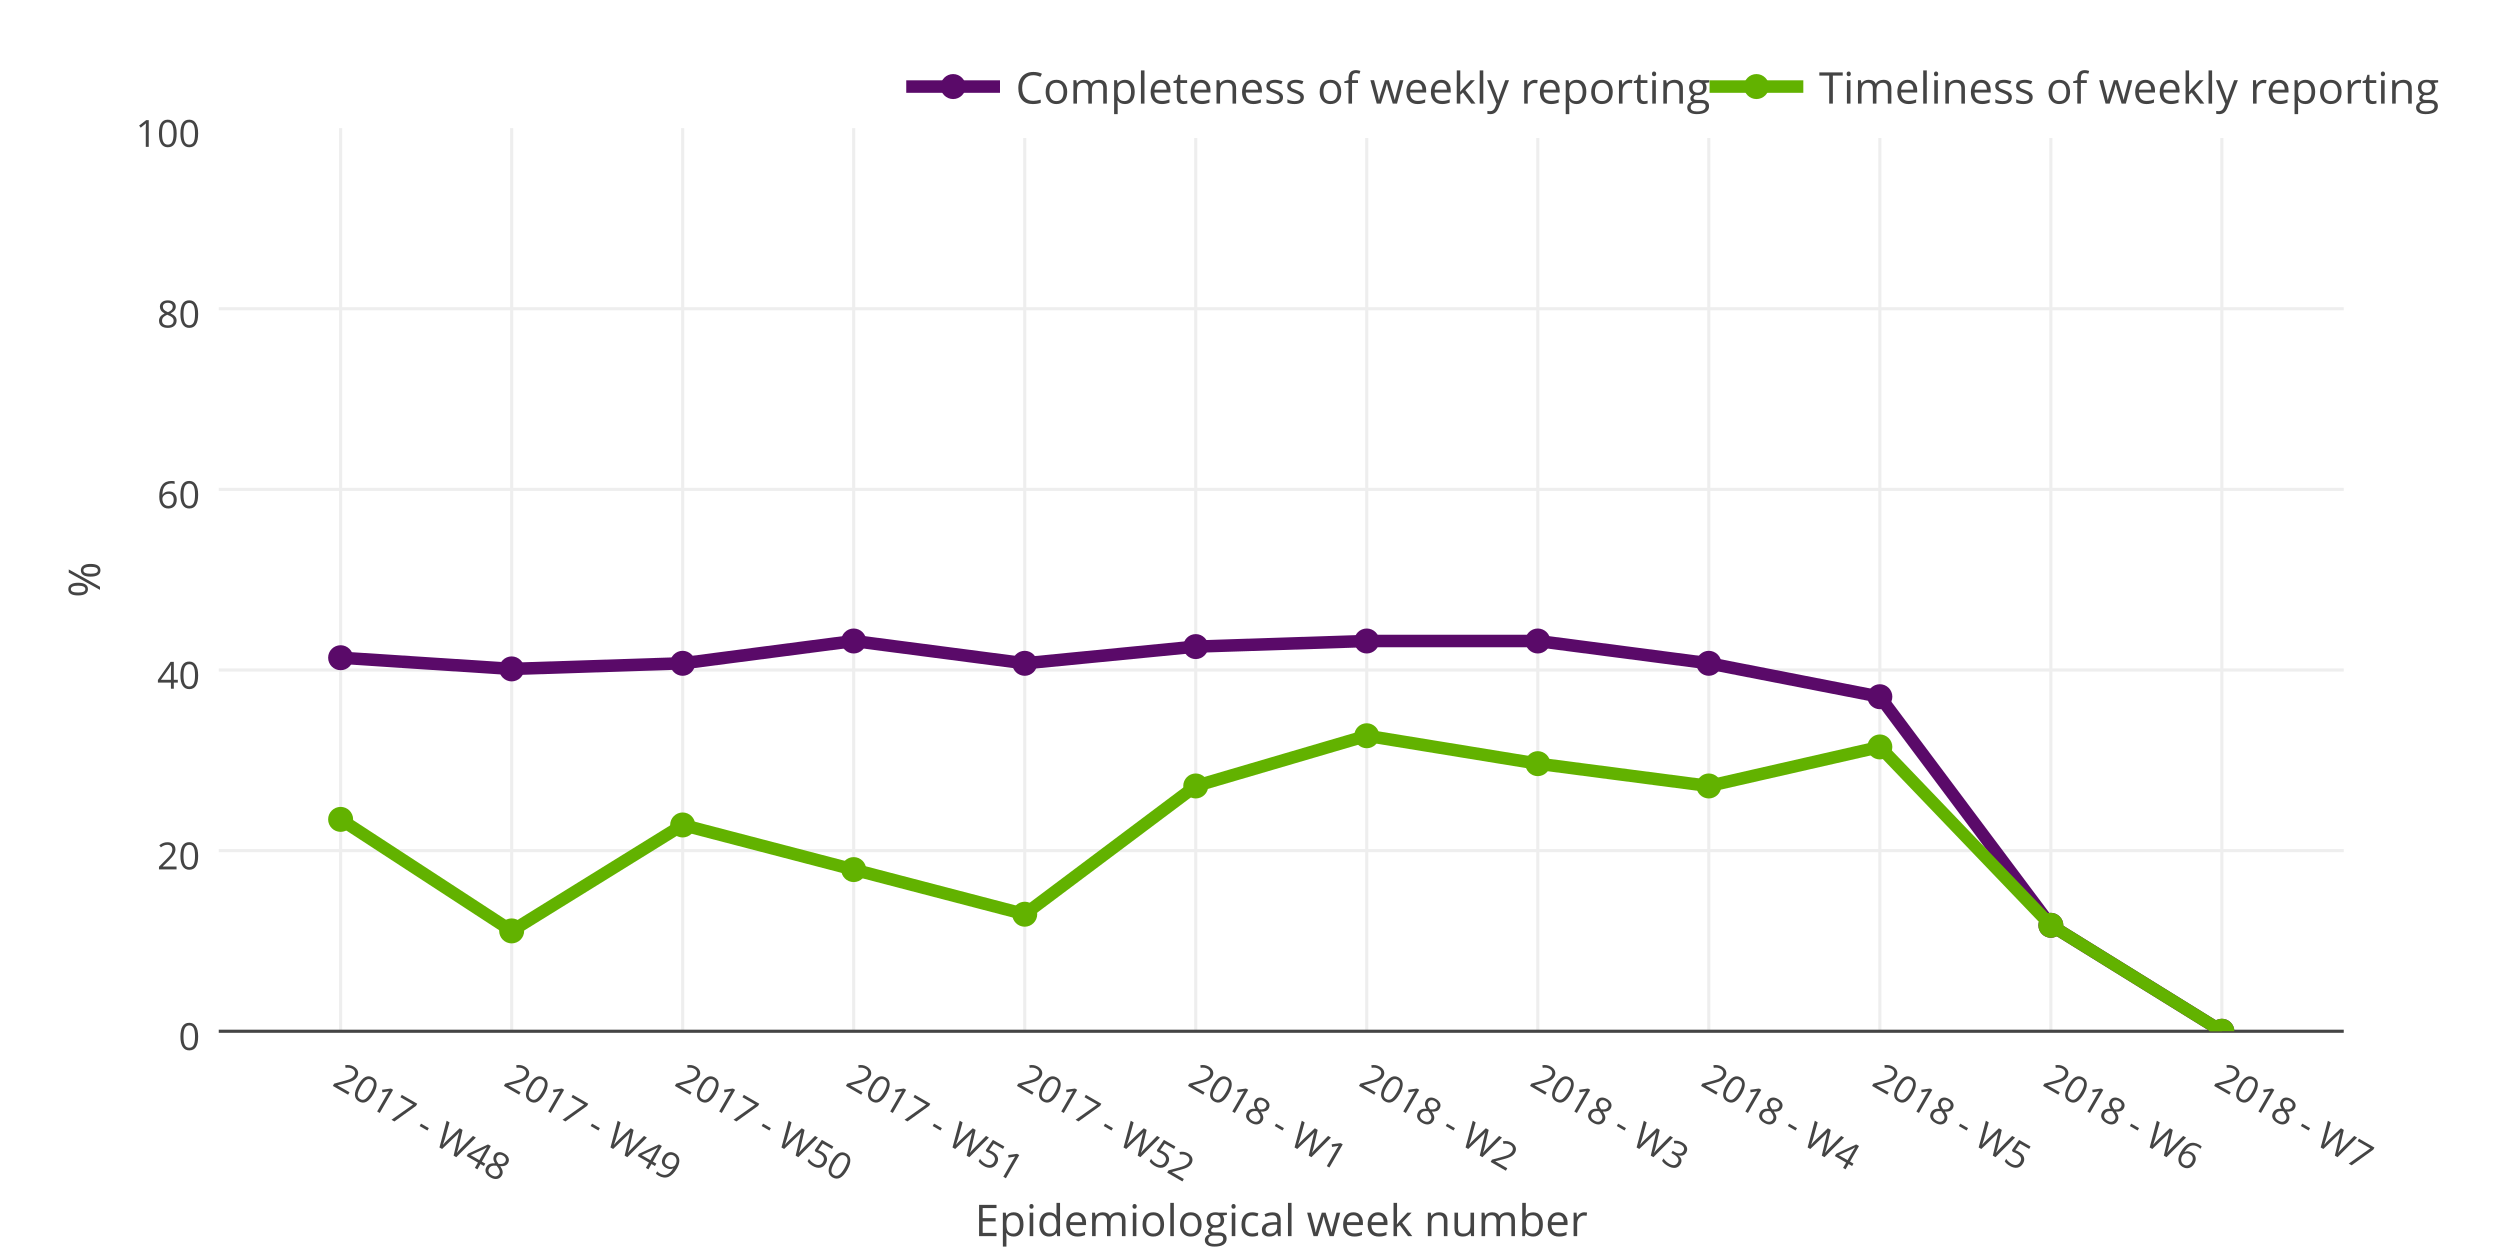
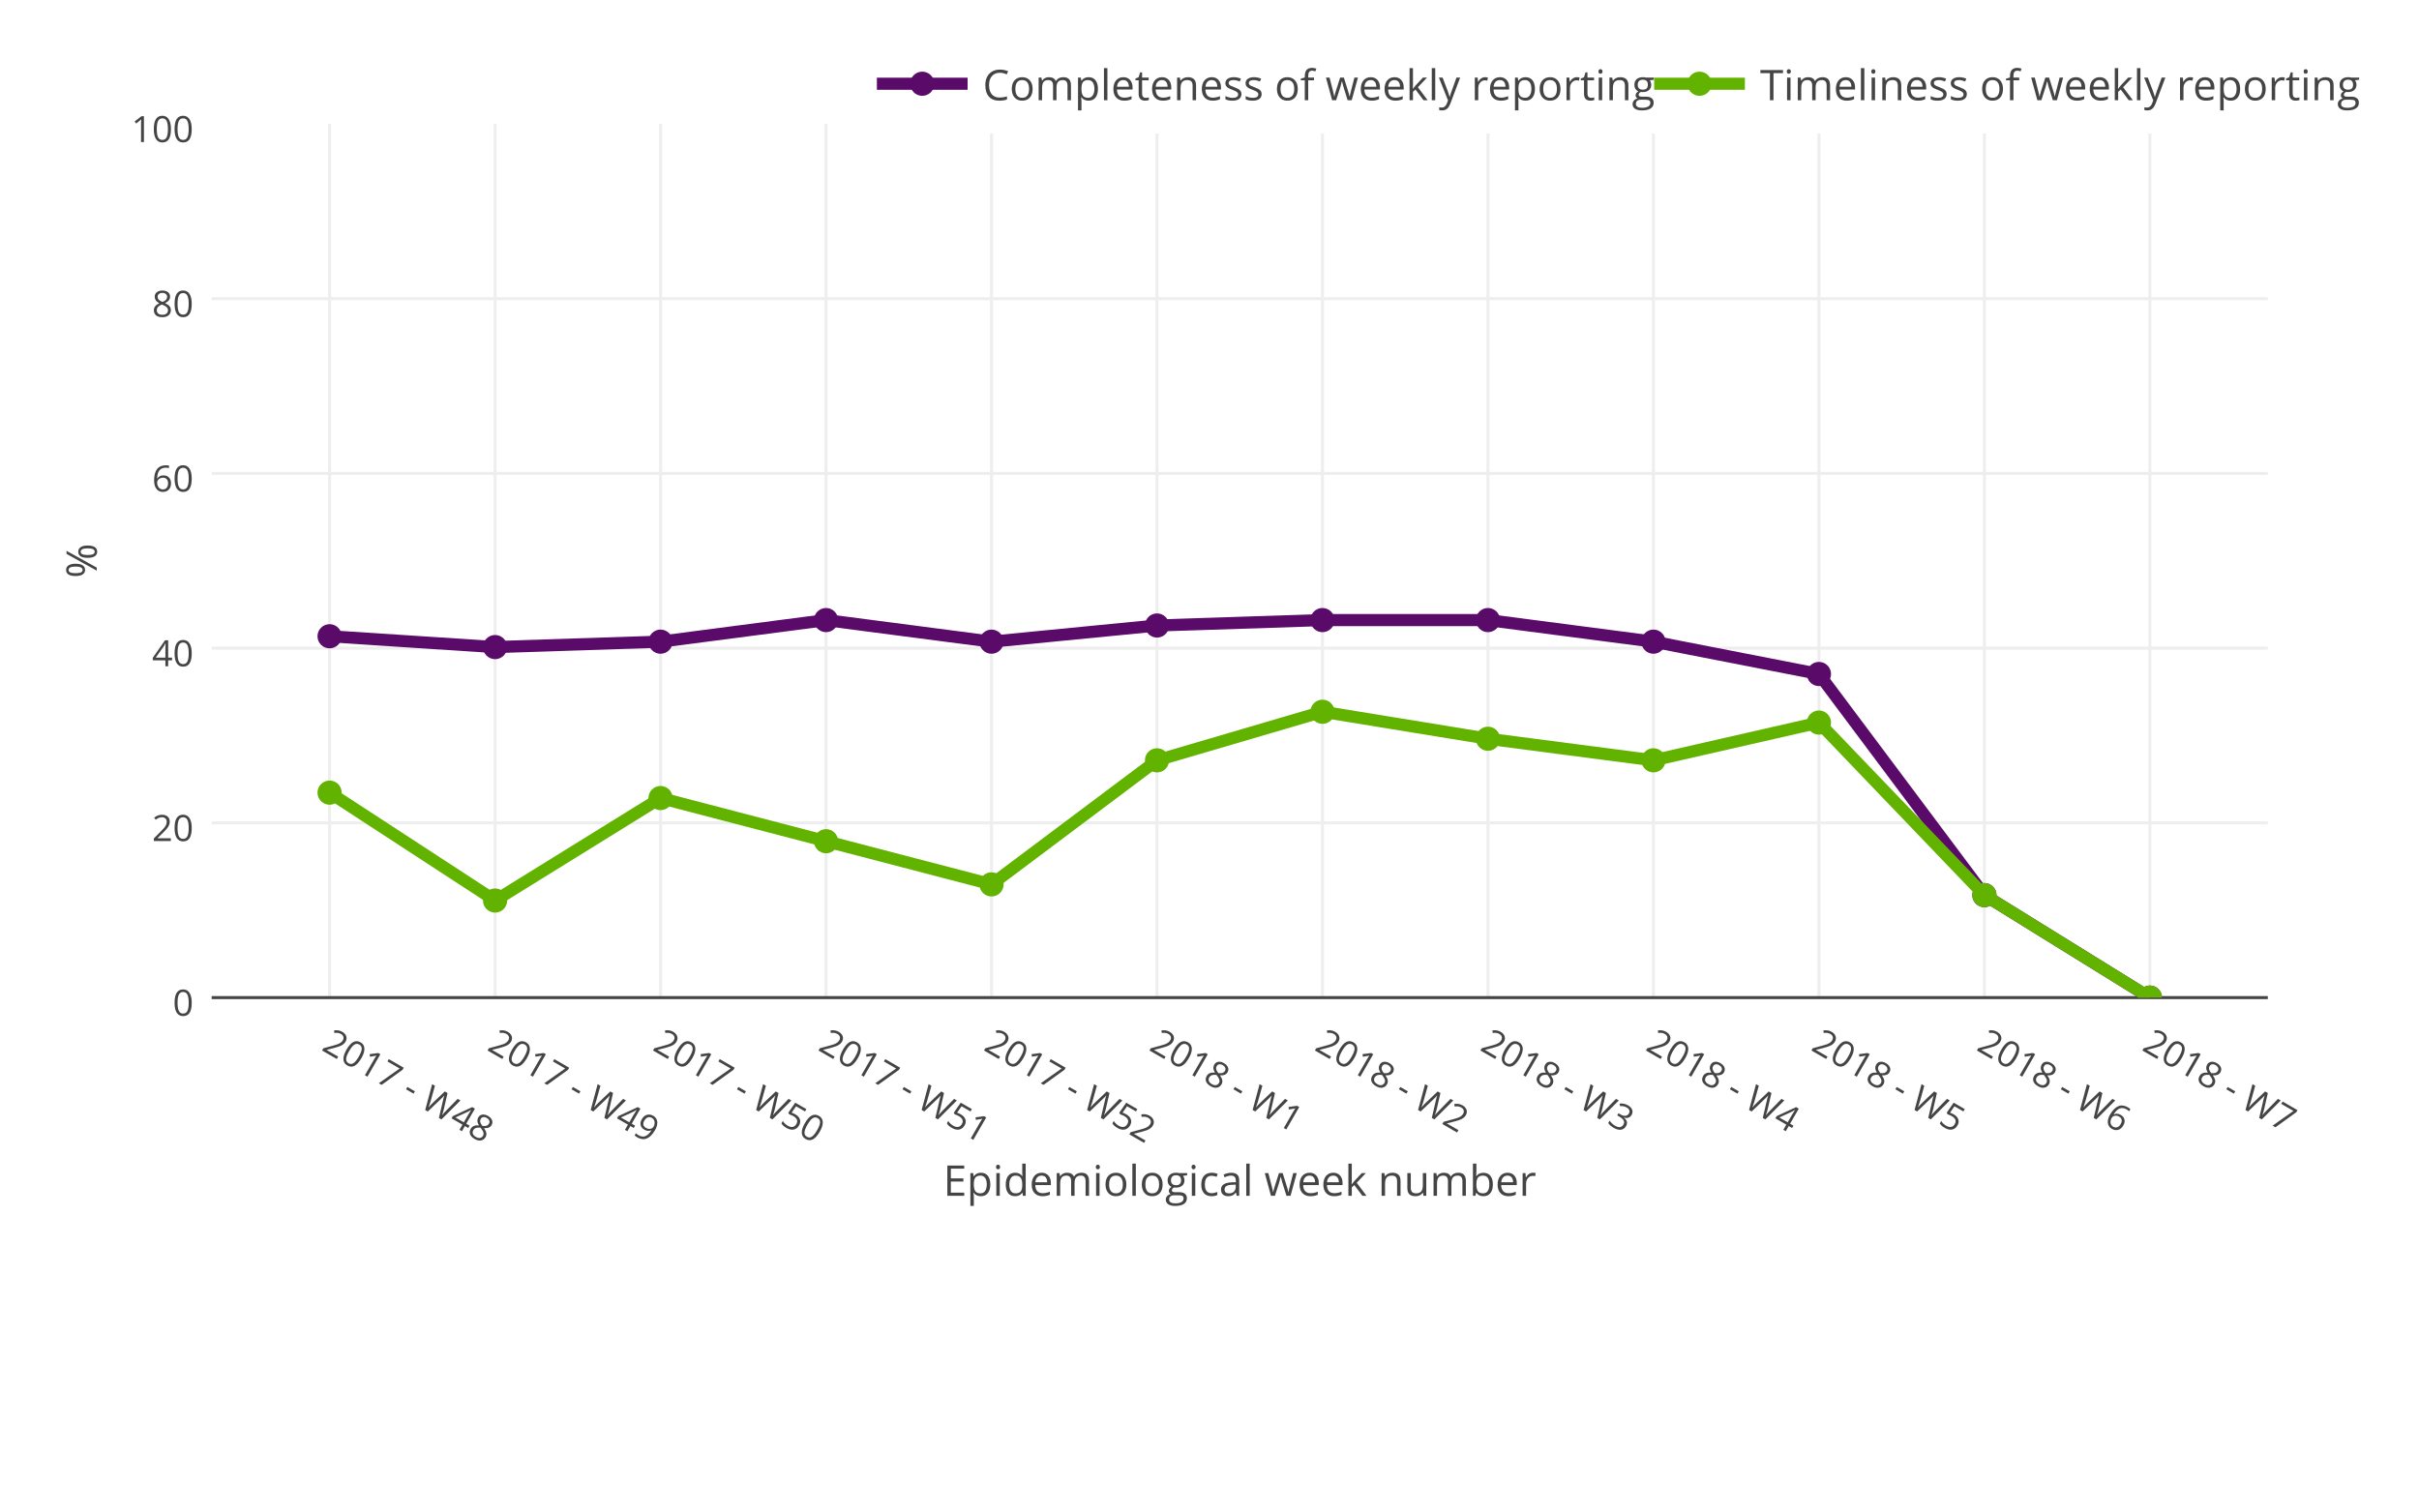
- <svg xmlns="http://www.w3.org/2000/svg" class="main-svg" width="800" height="400" style="">
+ <svg xmlns="http://www.w3.org/2000/svg" class="main-svg" width="800" height="500" style="">
  <rect x="0" y="0" width="800" height="400" style="fill: rgb(255, 255, 255); fill-opacity: 1;" />
  <defs id="defs-5241a5">
    <g class="gradients" />
    <g class="clips">
      <clipPath class="axesclip" id="clip5241a5x">
        <rect x="70" y="0" width="680" height="400" />
      </clipPath>
      <clipPath class="axesclip" id="clip5241a5y">
        <rect x="0" y="41" width="800" height="289" />
      </clipPath>
      <clipPath class="axesclip" id="clip5241a5xy">
        <rect x="70" y="41" width="680" height="289" />
      </clipPath>
      <clipPath class="plotclip" id="clip5241a5xyplot">
        <rect width="680" height="289" />
      </clipPath>
    </g>
  </defs>
  <g class="bglayer">
    <rect class="bg" x="66" y="37" width="688" height="297" style="fill: rgb(255, 255, 255); fill-opacity: 1; stroke-width: 0;" />
  </g>
  <g class="layer-below">
    <g class="imagelayer" />
    <g class="shapelayer" />
  </g>
  <g class="cartesianlayer">
    <g class="subplot xy">
      <g class="layer-subplot">
        <g class="shapelayer" />
        <g class="imagelayer" />
      </g>
      <g class="gridlayer" transform="translate(70,41)">
        <path class="xgrid crisp" d="M0,0v289" transform="translate(39,0)" style="stroke: rgb(238, 238, 238); stroke-opacity: 1; stroke-width: 1px;" />
        <path class="xgrid crisp" d="M0,0v289" transform="translate(93.73,0)" style="stroke: rgb(238, 238, 238); stroke-opacity: 1; stroke-width: 1px;" />
        <path class="xgrid crisp" d="M0,0v289" transform="translate(148.45,0)" style="stroke: rgb(238, 238, 238); stroke-opacity: 1; stroke-width: 1px;" />
        <path class="xgrid crisp" d="M0,0v289" transform="translate(203.18,0)" style="stroke: rgb(238, 238, 238); stroke-opacity: 1; stroke-width: 1px;" />
        <path class="xgrid crisp" d="M0,0v289" transform="translate(257.91,0)" style="stroke: rgb(238, 238, 238); stroke-opacity: 1; stroke-width: 1px;" />
        <path class="xgrid crisp" d="M0,0v289" transform="translate(312.64,0)" style="stroke: rgb(238, 238, 238); stroke-opacity: 1; stroke-width: 1px;" />
        <path class="xgrid crisp" d="M0,0v289" transform="translate(367.36,0)" style="stroke: rgb(238, 238, 238); stroke-opacity: 1; stroke-width: 1px;" />
        <path class="xgrid crisp" d="M0,0v289" transform="translate(422.09,0)" style="stroke: rgb(238, 238, 238); stroke-opacity: 1; stroke-width: 1px;" />
        <path class="xgrid crisp" d="M0,0v289" transform="translate(476.82,0)" style="stroke: rgb(238, 238, 238); stroke-opacity: 1; stroke-width: 1px;" />
        <path class="xgrid crisp" d="M0,0v289" transform="translate(531.55,0)" style="stroke: rgb(238, 238, 238); stroke-opacity: 1; stroke-width: 1px;" />
        <path class="xgrid crisp" d="M0,0v289" transform="translate(586.27,0)" style="stroke: rgb(238, 238, 238); stroke-opacity: 1; stroke-width: 1px;" />
        <path class="xgrid crisp" d="M0,0v289" transform="translate(641,0)" style="stroke: rgb(238, 238, 238); stroke-opacity: 1; stroke-width: 1px;" />
        <path class="ygrid crisp" d="M0,0h680" transform="translate(0,231.2)" style="stroke: rgb(238, 238, 238); stroke-opacity: 1; stroke-width: 1px;" />
        <path class="ygrid crisp" d="M0,0h680" transform="translate(0,173.4)" style="stroke: rgb(238, 238, 238); stroke-opacity: 1; stroke-width: 1px;" />
        <path class="ygrid crisp" d="M0,0h680" transform="translate(0,115.6)" style="stroke: rgb(238, 238, 238); stroke-opacity: 1; stroke-width: 1px;" />
        <path class="ygrid crisp" d="M0,0h680" transform="translate(0,57.8)" style="stroke: rgb(238, 238, 238); stroke-opacity: 1; stroke-width: 1px;" />
      </g>
      <g class="overgrid" />
      <g class="zerolinelayer" transform="translate(70,41)">
        <path class="yzl zl crisp" d="M0,0h680" transform="translate(0,289)" style="stroke: rgb(68, 68, 68); stroke-opacity: 1; stroke-width: 1px;" />
      </g>
      <g class="overzero" />
      <g class="plot" transform="translate(70, 41)" clip-path="url(#clip5241a5xyplot)">
        <g class="imagelayer" />
        <g class="maplayer" />
        <g class="barlayer" />
        <g class="carpetlayer" />
        <g class="boxlayer" />
        <g class="scatterlayer">
          <g class="trace scatter trace48686f" style="stroke-miterlimit: 2; opacity: 1;">
            <path class="js-line" d="M39,169.47L93.73,173.05L148.45,171.26L203.18,164.12L257.91,171.26L312.64,165.91L367.36,164.12L422.09,164.12L476.82,171.26L531.55,181.95L586.27,255.1L641,289" style="vector-effect: non-scaling-stroke; fill: none; stroke: rgb(90, 10, 105); stroke-opacity: 1; stroke-width: 4px; opacity: 1;" />
            <g class="points">
              <path class="point" d="M4,0A4,4 0 1,1 0,-4A4,4 0 0,1 4,0Z" transform="translate(39,169.47)" style="opacity: 1; stroke-width: 0px; fill: rgb(90, 10, 105); fill-opacity: 1;" />
              <path class="point" d="M4,0A4,4 0 1,1 0,-4A4,4 0 0,1 4,0Z" transform="translate(93.73,173.05)" style="opacity: 1; stroke-width: 0px; fill: rgb(90, 10, 105); fill-opacity: 1;" />
              <path class="point" d="M4,0A4,4 0 1,1 0,-4A4,4 0 0,1 4,0Z" transform="translate(148.45,171.26)" style="opacity: 1; stroke-width: 0px; fill: rgb(90, 10, 105); fill-opacity: 1;" />
              <path class="point" d="M4,0A4,4 0 1,1 0,-4A4,4 0 0,1 4,0Z" transform="translate(203.18,164.12)" style="opacity: 1; stroke-width: 0px; fill: rgb(90, 10, 105); fill-opacity: 1;" />
              <path class="point" d="M4,0A4,4 0 1,1 0,-4A4,4 0 0,1 4,0Z" transform="translate(257.91,171.26)" style="opacity: 1; stroke-width: 0px; fill: rgb(90, 10, 105); fill-opacity: 1;" />
              <path class="point" d="M4,0A4,4 0 1,1 0,-4A4,4 0 0,1 4,0Z" transform="translate(312.64,165.91)" style="opacity: 1; stroke-width: 0px; fill: rgb(90, 10, 105); fill-opacity: 1;" />
              <path class="point" d="M4,0A4,4 0 1,1 0,-4A4,4 0 0,1 4,0Z" transform="translate(367.36,164.12)" style="opacity: 1; stroke-width: 0px; fill: rgb(90, 10, 105); fill-opacity: 1;" />
              <path class="point" d="M4,0A4,4 0 1,1 0,-4A4,4 0 0,1 4,0Z" transform="translate(422.09,164.12)" style="opacity: 1; stroke-width: 0px; fill: rgb(90, 10, 105); fill-opacity: 1;" />
              <path class="point" d="M4,0A4,4 0 1,1 0,-4A4,4 0 0,1 4,0Z" transform="translate(476.82,171.26)" style="opacity: 1; stroke-width: 0px; fill: rgb(90, 10, 105); fill-opacity: 1;" />
              <path class="point" d="M4,0A4,4 0 1,1 0,-4A4,4 0 0,1 4,0Z" transform="translate(531.55,181.95)" style="opacity: 1; stroke-width: 0px; fill: rgb(90, 10, 105); fill-opacity: 1;" />
              <path class="point" d="M4,0A4,4 0 1,1 0,-4A4,4 0 0,1 4,0Z" transform="translate(586.27,255.1)" style="opacity: 1; stroke-width: 0px; fill: rgb(90, 10, 105); fill-opacity: 1;" />
              <path class="point" d="M4,0A4,4 0 1,1 0,-4A4,4 0 0,1 4,0Z" transform="translate(641,289)" style="opacity: 1; stroke-width: 0px; fill: rgb(90, 10, 105); fill-opacity: 1;" />
            </g>
          </g>
          <g class="trace scatter tracea86f9d" style="stroke-miterlimit: 2; opacity: 1;">
            <path class="js-line" d="M39,221.2L93.73,256.89L148.45,222.99L257.91,251.55L312.64,210.51L367.36,194.44L422.09,203.37L476.82,210.51L531.55,198.02L586.27,255.1L641,289" style="vector-effect: non-scaling-stroke; fill: none; stroke: rgb(98, 178, 0); stroke-opacity: 1; stroke-width: 4px; opacity: 1;" />
            <g class="points">
              <path class="point" d="M4,0A4,4 0 1,1 0,-4A4,4 0 0,1 4,0Z" transform="translate(39,221.2)" style="opacity: 1; stroke-width: 0px; fill: rgb(98, 178, 0); fill-opacity: 1;" />
              <path class="point" d="M4,0A4,4 0 1,1 0,-4A4,4 0 0,1 4,0Z" transform="translate(93.73,256.89)" style="opacity: 1; stroke-width: 0px; fill: rgb(98, 178, 0); fill-opacity: 1;" />
              <path class="point" d="M4,0A4,4 0 1,1 0,-4A4,4 0 0,1 4,0Z" transform="translate(148.45,222.99)" style="opacity: 1; stroke-width: 0px; fill: rgb(98, 178, 0); fill-opacity: 1;" />
              <path class="point" d="M4,0A4,4 0 1,1 0,-4A4,4 0 0,1 4,0Z" transform="translate(203.18,237.27)" style="opacity: 1; stroke-width: 0px; fill: rgb(98, 178, 0); fill-opacity: 1;" />
              <path class="point" d="M4,0A4,4 0 1,1 0,-4A4,4 0 0,1 4,0Z" transform="translate(257.91,251.55)" style="opacity: 1; stroke-width: 0px; fill: rgb(98, 178, 0); fill-opacity: 1;" />
              <path class="point" d="M4,0A4,4 0 1,1 0,-4A4,4 0 0,1 4,0Z" transform="translate(312.64,210.51)" style="opacity: 1; stroke-width: 0px; fill: rgb(98, 178, 0); fill-opacity: 1;" />
              <path class="point" d="M4,0A4,4 0 1,1 0,-4A4,4 0 0,1 4,0Z" transform="translate(367.36,194.44)" style="opacity: 1; stroke-width: 0px; fill: rgb(98, 178, 0); fill-opacity: 1;" />
              <path class="point" d="M4,0A4,4 0 1,1 0,-4A4,4 0 0,1 4,0Z" transform="translate(422.09,203.37)" style="opacity: 1; stroke-width: 0px; fill: rgb(98, 178, 0); fill-opacity: 1;" />
              <path class="point" d="M4,0A4,4 0 1,1 0,-4A4,4 0 0,1 4,0Z" transform="translate(476.82,210.51)" style="opacity: 1; stroke-width: 0px; fill: rgb(98, 178, 0); fill-opacity: 1;" />
              <path class="point" d="M4,0A4,4 0 1,1 0,-4A4,4 0 0,1 4,0Z" transform="translate(531.55,198.02)" style="opacity: 1; stroke-width: 0px; fill: rgb(98, 178, 0); fill-opacity: 1;" />
              <path class="point" d="M4,0A4,4 0 1,1 0,-4A4,4 0 0,1 4,0Z" transform="translate(586.27,255.1)" style="opacity: 1; stroke-width: 0px; fill: rgb(98, 178, 0); fill-opacity: 1;" />
              <path class="point" d="M4,0A4,4 0 1,1 0,-4A4,4 0 0,1 4,0Z" transform="translate(641,289)" style="opacity: 1; stroke-width: 0px; fill: rgb(98, 178, 0); fill-opacity: 1;" />
            </g>
          </g>
        </g>
      </g>
      <g class="overplot" />
      <path class="xlines crisp" transform="translate(70,41)" d="M-5,293.5h690" style="fill: none; stroke-width: 1px; stroke: rgb(0, 0, 0); stroke-opacity: 0;" />
      <path class="ylines crisp" transform="translate(70,41)" d="M-4.5,-5v298" stroke-width="1px" style="fill: none; stroke: rgb(0, 0, 0); stroke-opacity: 0;" />
      <g class="overlines" />
      <g class="xaxislayer" transform="translate(70,41)">
        <g class="xtick" data-bb="109">
          <text text-anchor="start" x="0" y="307" transform="translate(39,0) rotate(30,0,301)" style="font-family: 'Open Sans', verdana, arial, sans-serif; font-size: 12px; fill: rgb(68, 68, 68); fill-opacity: 1; visibility: visible; white-space: pre;" data-bb="96">2017 - W48</text>
        </g>
        <g class="xtick" data-bb="110">
          <text text-anchor="start" x="0" y="307" transform="translate(93.73,0) rotate(30,0,301)" style="font-family: 'Open Sans', verdana, arial, sans-serif; font-size: 12px; fill: rgb(68, 68, 68); fill-opacity: 1; visibility: visible; white-space: pre;" data-bb="97">2017 - W49</text>
        </g>
        <g class="xtick" data-bb="111">
          <text text-anchor="start" x="0" y="307" transform="translate(148.45,0) rotate(30,0,301)" style="font-family: 'Open Sans', verdana, arial, sans-serif; font-size: 12px; fill: rgb(68, 68, 68); fill-opacity: 1; visibility: visible; white-space: pre;" data-bb="98">2017 - W50</text>
        </g>
        <g class="xtick" data-bb="112">
          <text text-anchor="start" x="0" y="307" transform="translate(203.18,0) rotate(30,0,301)" style="font-family: 'Open Sans', verdana, arial, sans-serif; font-size: 12px; fill: rgb(68, 68, 68); fill-opacity: 1; visibility: visible; white-space: pre;" data-bb="99">2017 - W51</text>
        </g>
        <g class="xtick" data-bb="113">
          <text text-anchor="start" x="0" y="307" transform="translate(257.91,0) rotate(30,0,301)" style="font-family: 'Open Sans', verdana, arial, sans-serif; font-size: 12px; fill: rgb(68, 68, 68); fill-opacity: 1; visibility: visible; white-space: pre;" data-bb="100">2017 - W52</text>
        </g>
        <g class="xtick" data-bb="114">
          <text text-anchor="start" x="0" y="307" transform="translate(312.64,0) rotate(30,0,301)" style="font-family: 'Open Sans', verdana, arial, sans-serif; font-size: 12px; fill: rgb(68, 68, 68); fill-opacity: 1; visibility: visible; white-space: pre;" data-bb="101">2018 - W1</text>
        </g>
        <g class="xtick" data-bb="115">
          <text text-anchor="start" x="0" y="307" transform="translate(367.36,0) rotate(30,0,301)" style="font-family: 'Open Sans', verdana, arial, sans-serif; font-size: 12px; fill: rgb(68, 68, 68); fill-opacity: 1; visibility: visible; white-space: pre;" data-bb="102">2018 - W2</text>
        </g>
        <g class="xtick" data-bb="116">
          <text text-anchor="start" x="0" y="307" transform="translate(422.09,0) rotate(30,0,301)" style="font-family: 'Open Sans', verdana, arial, sans-serif; font-size: 12px; fill: rgb(68, 68, 68); fill-opacity: 1; visibility: visible; white-space: pre;" data-bb="103">2018 - W3</text>
        </g>
        <g class="xtick" data-bb="117">
          <text text-anchor="start" x="0" y="307" transform="translate(476.82,0) rotate(30,0,301)" style="font-family: 'Open Sans', verdana, arial, sans-serif; font-size: 12px; fill: rgb(68, 68, 68); fill-opacity: 1; visibility: visible; white-space: pre;" data-bb="104">2018 - W4</text>
        </g>
        <g class="xtick" data-bb="118">
          <text text-anchor="start" x="0" y="307" transform="translate(531.55,0) rotate(30,0,301)" style="font-family: 'Open Sans', verdana, arial, sans-serif; font-size: 12px; fill: rgb(68, 68, 68); fill-opacity: 1; visibility: visible; white-space: pre;" data-bb="105">2018 - W5</text>
        </g>
        <g class="xtick" data-bb="119">
          <text text-anchor="start" x="0" y="307" transform="translate(586.27,0) rotate(30,0,301)" style="font-family: 'Open Sans', verdana, arial, sans-serif; font-size: 12px; fill: rgb(68, 68, 68); fill-opacity: 1; visibility: visible; white-space: pre;" data-bb="106">2018 - W6</text>
        </g>
        <g class="xtick" data-bb="120">
          <text text-anchor="start" x="0" y="307" transform="translate(641,0) rotate(30,0,301)" style="font-family: 'Open Sans', verdana, arial, sans-serif; font-size: 12px; fill: rgb(68, 68, 68); fill-opacity: 1; visibility: visible; white-space: pre;" data-bb="107">2018 - W7</text>
        </g>
      </g>
      <g class="yaxislayer" transform="translate(70,41)">
        <g class="ytick" data-bb="122">
          <text text-anchor="end" x="-6" y="6" transform="translate(0,289)" style="font-family: 'Open Sans', verdana, arial, sans-serif; font-size: 12px; fill: rgb(68, 68, 68); fill-opacity: 1; visibility: visible; white-space: pre;">0</text>
        </g>
        <g class="ytick" data-bb="123">
          <text text-anchor="end" x="-6" y="6" transform="translate(0,231.2)" style="font-family: 'Open Sans', verdana, arial, sans-serif; font-size: 12px; fill: rgb(68, 68, 68); fill-opacity: 1; visibility: visible; white-space: pre;">20</text>
        </g>
        <g class="ytick" data-bb="124">
          <text text-anchor="end" x="-6" y="6" transform="translate(0,173.4)" style="font-family: 'Open Sans', verdana, arial, sans-serif; font-size: 12px; fill: rgb(68, 68, 68); fill-opacity: 1; visibility: visible; white-space: pre;">40</text>
        </g>
        <g class="ytick" data-bb="125">
          <text text-anchor="end" x="-6" y="6" transform="translate(0,115.6)" style="font-family: 'Open Sans', verdana, arial, sans-serif; font-size: 12px; fill: rgb(68, 68, 68); fill-opacity: 1; visibility: visible; white-space: pre;">60</text>
        </g>
        <g class="ytick" data-bb="126">
          <text text-anchor="end" x="-6" y="6" transform="translate(0,57.8)" style="font-family: 'Open Sans', verdana, arial, sans-serif; font-size: 12px; fill: rgb(68, 68, 68); fill-opacity: 1; visibility: visible; white-space: pre;">80</text>
        </g>
        <g class="ytick" data-bb="127">
          <text text-anchor="end" x="-6" y="6" transform="translate(0,0)" style="font-family: 'Open Sans', verdana, arial, sans-serif; font-size: 12px; fill: rgb(68, 68, 68); fill-opacity: 1; visibility: visible; white-space: pre;">100</text>
        </g>
      </g>
      <g class="overaxes" />
    </g>
  </g>
  <g class="ternarylayer" />
  <g class="geolayer" />
  <g class="layer-above">
    <g class="imagelayer" />
    <g class="shapelayer" />
  </g>
  <g class="pielayer" />
  <g class="glimages" />
  <defs id="topdefs-5241a5">
    <clipPath id="legend5241a5">
      <rect width="515" height="32" x="0" y="0" />
    </clipPath>
  </defs>
  <g class="infolayer">
    <g class="g-gtitle" />
    <g class="g-xtitle" data-bb="108" transform="translate(0,13.55797)">
      <text class="xtitle" x="410" y="382" text-anchor="middle" style="font-family: 'Open Sans', verdana, arial, sans-serif; font-size: 14px; fill: rgb(68, 68, 68); opacity: 1; font-weight: normal; white-space: pre; visibility: visible;">Epidemiological week number</text>
    </g>
    <g class="g-ytitle" data-bb="121">
      <text class="ytitle" transform="rotate(-90,32,185.5) translate(0, 0)" x="32" y="185.5" text-anchor="middle" style="font-family: 'Open Sans', verdana, arial, sans-serif; font-size: 14px; fill: rgb(68, 68, 68); opacity: 1; font-weight: normal; white-space: pre; visibility: visible;">%</text>
    </g>
    <g class="legend" pointer-events="all" transform="translate(285, 12.1)">
      <rect class="bg" shape-rendering="crispEdges" style="stroke: rgb(68, 68, 68); stroke-opacity: 1; fill: rgb(255, 255, 255); fill-opacity: 1; stroke-width: 0px;" width="515" height="32" x="0" y="0" />
      <g class="scrollbox" transform="translate(0, 0)" clip-path="url(#legend5241a5)">
        <g class="groups">
          <g class="traces" transform="translate(0, 15.6)" style="opacity: 1;">
            <g class="layers" style="opacity: 1;">
              <g class="legendfill" />
              <g class="legendlines">
                <path class="js-line" d="M5,0h30" style="fill: none; stroke: rgb(90, 10, 105); stroke-opacity: 1; stroke-width: 4px;" />
              </g>
              <g class="legendsymbols">
                <g class="legendpoints">
                  <path class="scatterpts" transform="translate(20,0)" d="M4,0A4,4 0 1,1 0,-4A4,4 0 0,1 4,0Z" style="opacity: 1; stroke-width: 0px; fill: rgb(90, 10, 105); fill-opacity: 1;" />
                </g>
              </g>
            </g>
            <text class="legendtext user-select-none" x="40" y="5.46" style="text-anchor: start; font-family: 'Open Sans', verdana, arial, sans-serif; font-size: 14px; fill: rgb(68, 68, 68); fill-opacity: 1; white-space: pre; visibility: visible;" data-bb="128">Completeness of weekly reporting</text>
            <rect class="legendtoggle" pointer-events="all" style="cursor: pointer; fill: rgb(0, 0, 0); fill-opacity: 0;" x="0" y="-10.6" width="515" height="21.2" />
          </g>
          <g class="traces" transform="translate(257.0623, 15.6)" style="opacity: 1;">
            <g class="layers" style="opacity: 1;">
              <g class="legendfill" />
              <g class="legendlines">
                <path class="js-line" d="M5,0h30" style="fill: none; stroke: rgb(98, 178, 0); stroke-opacity: 1; stroke-width: 4px;" />
              </g>
              <g class="legendsymbols">
                <g class="legendpoints">
                  <path class="scatterpts" transform="translate(20,0)" d="M4,0A4,4 0 1,1 0,-4A4,4 0 0,1 4,0Z" style="opacity: 1; stroke-width: 0px; fill: rgb(98, 178, 0); fill-opacity: 1;" />
                </g>
              </g>
            </g>
            <text class="legendtext user-select-none" x="40" y="5.46" style="text-anchor: start; font-family: 'Open Sans', verdana, arial, sans-serif; font-size: 14px; fill: rgb(68, 68, 68); fill-opacity: 1; white-space: pre; visibility: visible;" data-bb="129">Timeliness of weekly reporting</text>
            <rect class="legendtoggle" pointer-events="all" x="0" y="-10.6" width="515" height="21.2" style="cursor: pointer; fill: rgb(0, 0, 0); fill-opacity: 0;" />
          </g>
        </g>
      </g>
      <rect class="scrollbar" rx="20" ry="2" width="0" height="0" style="fill: rgb(128, 139, 164); fill-opacity: 1;" />
    </g>
  </g>
</svg>
